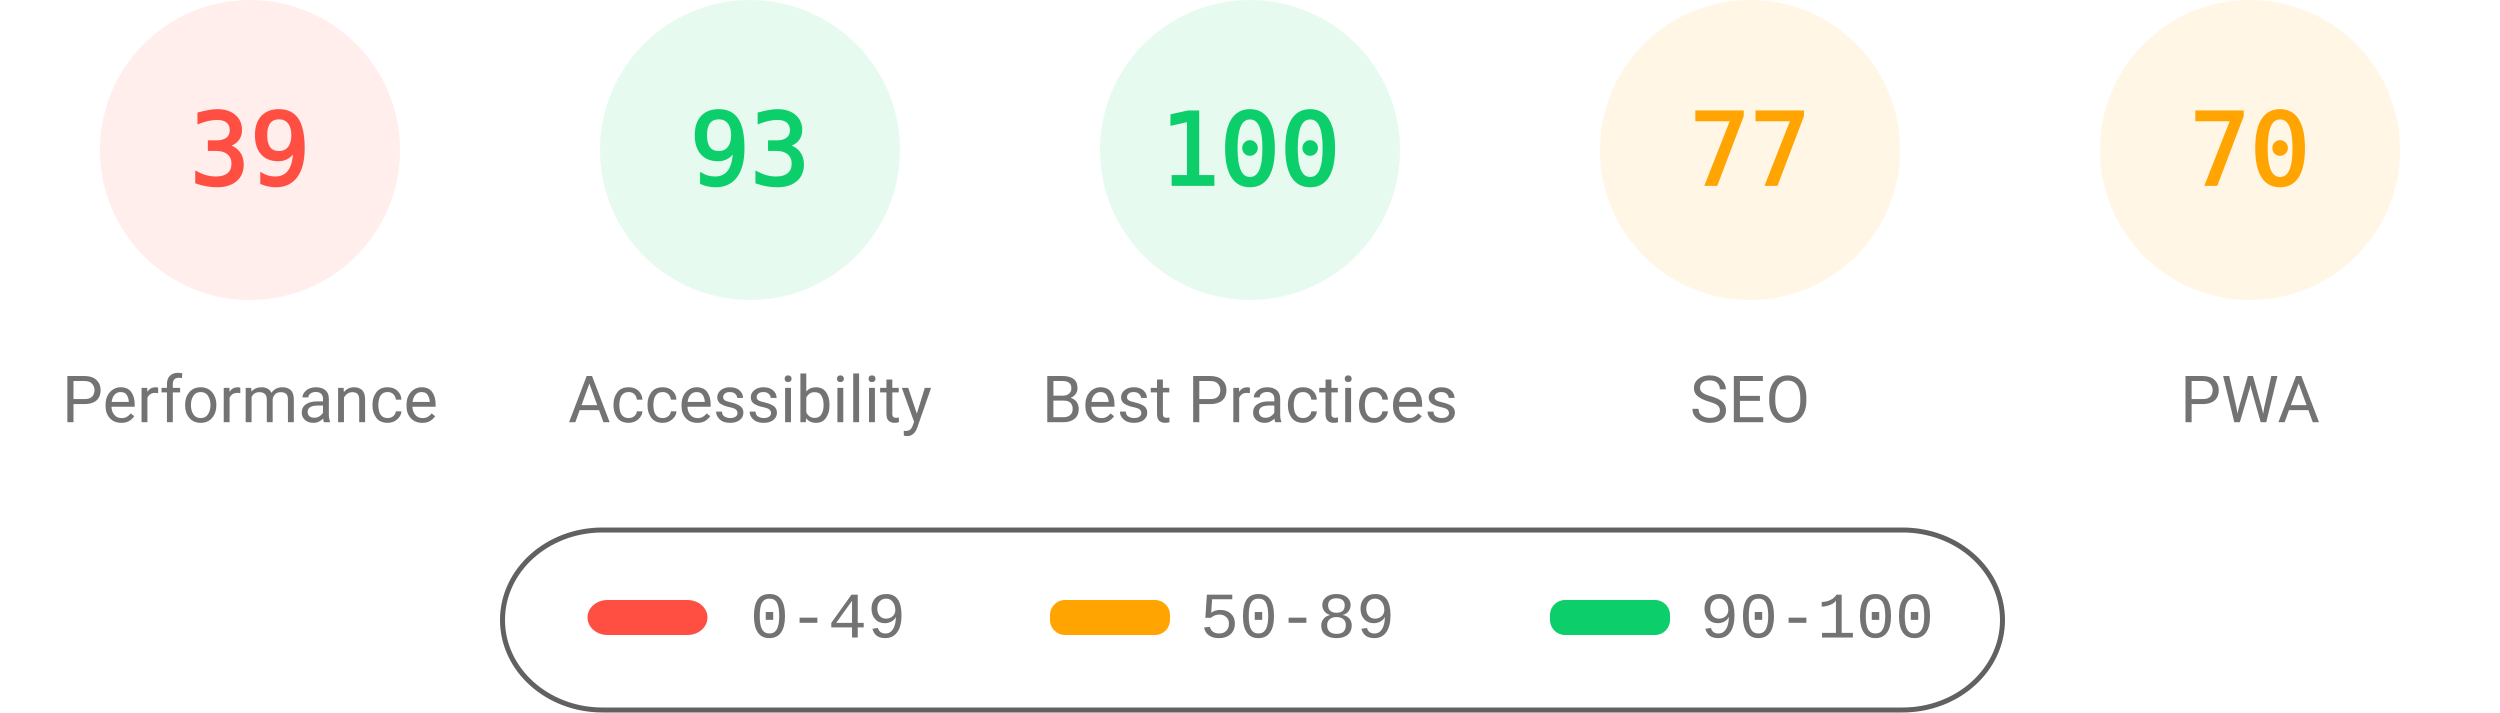
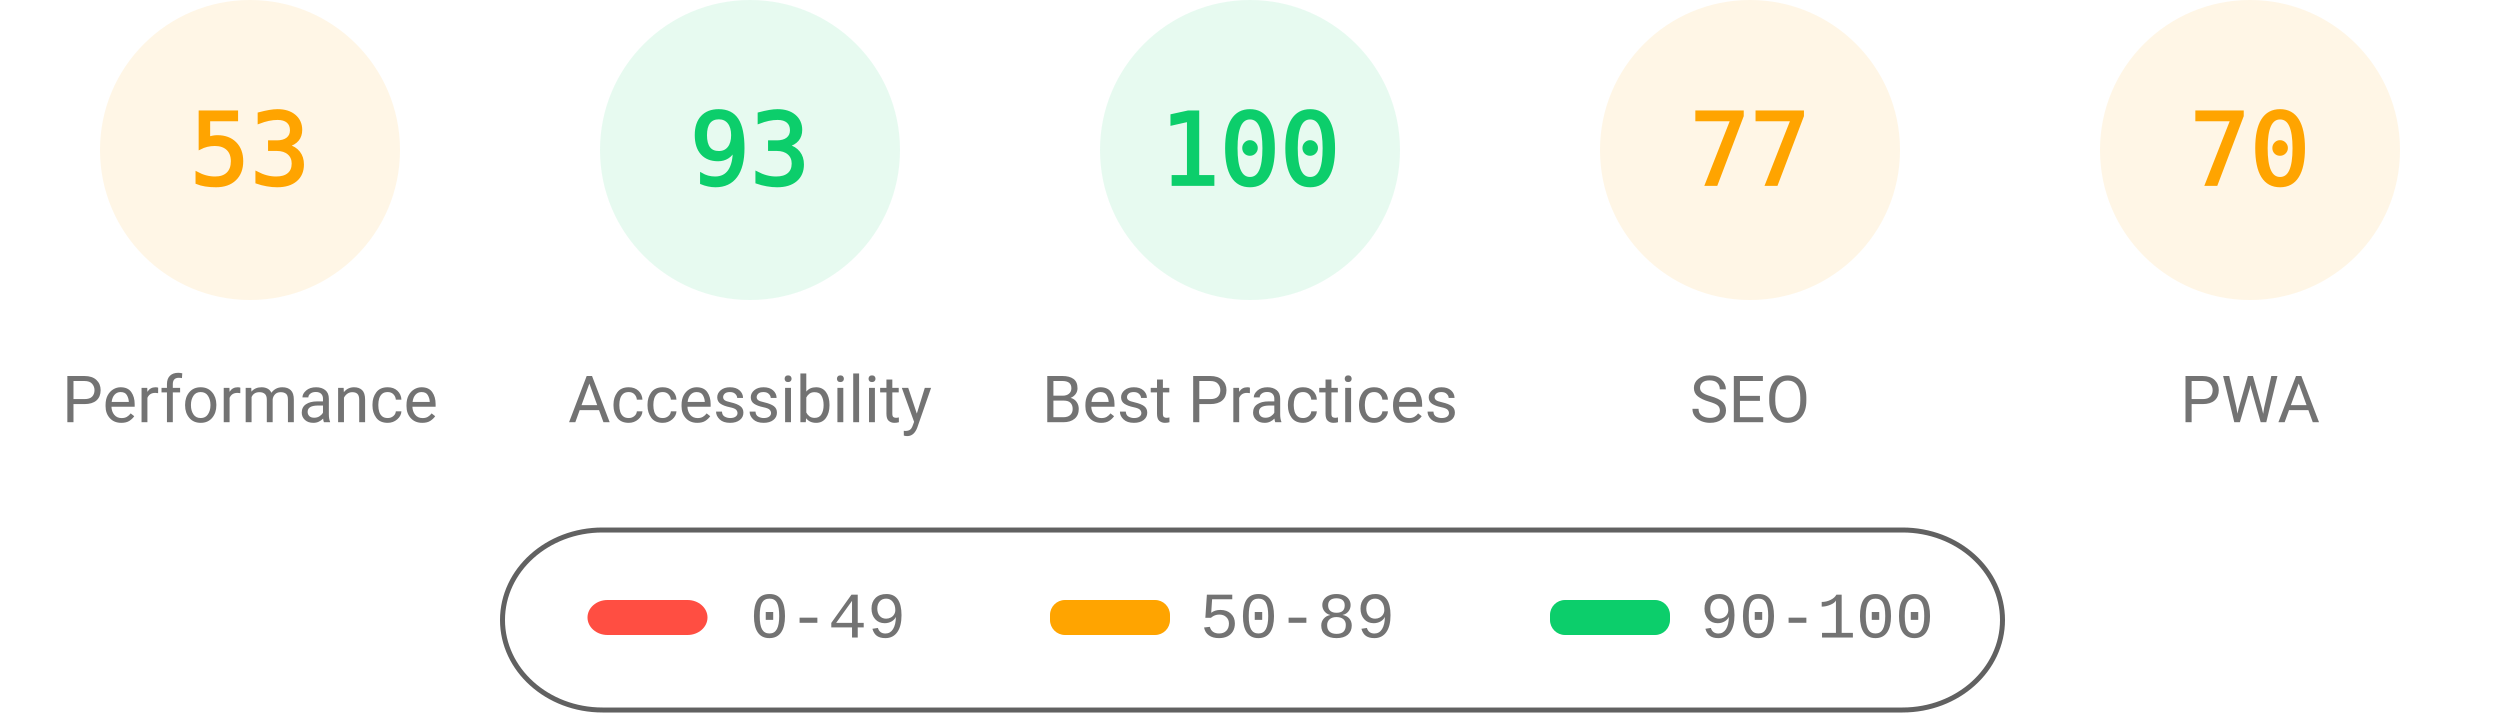
<svg xmlns="http://www.w3.org/2000/svg" fill="none" width="1000" height="285">
  <style>.gauge-base{opacity:.1}.gauge-arc{fill:none;animation-delay:250ms;stroke-linecap:round;transform:rotate(-90deg);transform-origin:100px 60px;animation:load-gauge 1s ease forwards}.guage-text{font-size:40px;font-family:monospace;text-align:center}.guage-red{color:#ff4e42;fill:#ff4e42;stroke:#ff4e42}.guage-orange{color:#ffa400;fill:#ffa400;stroke:#ffa400}.guage-green{color:#0cce6b;fill:#0cce6b;stroke:#0cce6b}.guage-undefined{color:#5c5c5c;fill:#5c5c5c;stroke:#5c5c5c}.guage-title{color:#737373;fill:#737373;stroke:none;font-size:26px;line-height:26px;font-family:Roboto,Halvetica,Arial,sans-serif}@keyframes load-gauge{from{stroke-dasharray:0 352.858}}</style>
-   <svg class="guage-div guage-perf guage-red" viewBox="0 0 200 200" width="200" height="200">
+   <svg class="guage-div guage-perf guage-orange" viewBox="0 0 200 200" width="200" height="200">
    <circle class="gauge-base" r="56" cx="100" cy="60" stroke-width="8" />
-     <circle class="gauge-arc guage-arc-1" r="56" cx="100" cy="60" stroke-width="8" style="stroke-dasharray:137.225,351.858" />
-     <text class="guage-text" x="100" y="60" alignment-baseline="central" dominant-baseline="central" text-anchor="middle">39</text>
+     <circle class="gauge-arc guage-arc-1" r="56" cx="100" cy="60" stroke-width="8" style="stroke-dasharray:186.485,351.858" />
+     <text class="guage-text" x="100" y="60" alignment-baseline="central" dominant-baseline="central" text-anchor="middle">53</text>
    <text class="guage-title" x="100" y="160" alignment-baseline="central" dominant-baseline="central" text-anchor="middle">Performance</text>
  </svg>
  <svg class="guage-div guage-acc guage-green" viewBox="0 0 200 200" width="200" height="200" x="200">
    <circle class="gauge-base" r="56" cx="100" cy="60" stroke-width="8" />
    <circle class="gauge-arc guage-arc-2" r="56" cx="100" cy="60" stroke-width="8" style="stroke-dasharray:327.228,351.858" />
    <text class="guage-text" x="100" y="60" alignment-baseline="central" dominant-baseline="central" text-anchor="middle">93</text>
    <text class="guage-title" x="100" y="160" alignment-baseline="central" dominant-baseline="central" text-anchor="middle">Accessibility</text>
  </svg>
  <svg class="guage-div guage-best guage-green" viewBox="0 0 200 200" width="200" height="200" x="400">
    <circle class="gauge-base" r="56" cx="100" cy="60" stroke-width="8" />
    <circle class="gauge-arc guage-arc-3" r="56" cx="100" cy="60" stroke-width="8" style="stroke-dasharray:351.858,351.858" />
    <text class="guage-text" x="100" y="60" alignment-baseline="central" dominant-baseline="central" text-anchor="middle">100</text>
    <text class="guage-title" x="100" y="160" alignment-baseline="central" dominant-baseline="central" text-anchor="middle">Best Practices</text>
  </svg>
  <svg class="guage-div guage-seo guage-orange" viewBox="0 0 200 200" width="200" height="200" x="600">
    <circle class="gauge-base" r="56" cx="100" cy="60" stroke-width="8" />
    <circle class="gauge-arc guage-arc-4" r="56" cx="100" cy="60" stroke-width="8" style="stroke-dasharray:270.931,351.858" />
    <text class="guage-text" x="100" y="60" alignment-baseline="central" dominant-baseline="central" text-anchor="middle">77</text>
    <text class="guage-title" x="100" y="160" alignment-baseline="central" dominant-baseline="central" text-anchor="middle">SEO</text>
  </svg>
  <svg class="guage-div guage-pwa guage-orange" viewBox="0 0 200 200" width="200" height="200" x="800">
    <circle class="gauge-base" r="56" cx="100" cy="60" stroke-width="8" />
    <circle class="gauge-arc guage-arc-4" r="56" cx="100" cy="60" stroke-width="8" style="stroke-dasharray:246.301,351.858" />
    <text class="guage-text" x="100" y="60" alignment-baseline="central" dominant-baseline="central" text-anchor="middle">70</text>
    <text class="guage-title" x="100" y="160" alignment-baseline="central" dominant-baseline="central" text-anchor="middle">PWA</text>
  </svg>
  <svg width="604" height="76" x="200" y="210">
    <path fill="none" id="canvas_background" d="M-1-1h604v80H-1z" />
    <rect fill-opacity="0" stroke="#616161" stroke-width="2" rx="40" id="svg_2" height="72" width="600" y="2" x="1" fill="#000" />
    <rect stroke="#000" rx="8" id="svg_3" height="14" width="48" y="30" x="35" stroke-opacity="null" stroke-width="0" fill="#ff4e42" />
    <rect stroke="#000" rx="6" id="svg_4" height="14" width="48" y="30" x="220" stroke-opacity="null" stroke-width="0" fill="#ffa400" />
    <rect stroke="#000" rx="6" id="svg_5" height="14" width="48" y="30" x="420" stroke-opacity="null" stroke-width="0" fill="#0cce6b" />
    <text xml:space="preserve" text-anchor="start" font-family="'Courier New', Courier, monospace" font-size="26" id="svg_6" y="45" x="100" stroke-opacity="null" stroke-width="0" stroke="#000" fill="#737373">0-49</text>
    <text xml:space="preserve" text-anchor="start" font-family="'Courier New', Courier, monospace" font-size="26" id="svg_7" y="45" x="280" stroke-opacity="null" stroke-width="0" stroke="#000" fill="#737373">50-89</text>
    <text xml:space="preserve" text-anchor="start" font-family="'Courier New', Courier, monospace" font-size="26" id="svg_8" y="45" x="480" stroke-opacity="null" stroke-width="0" stroke="#000" fill="#737373">90-100</text>
  </svg>
</svg>
